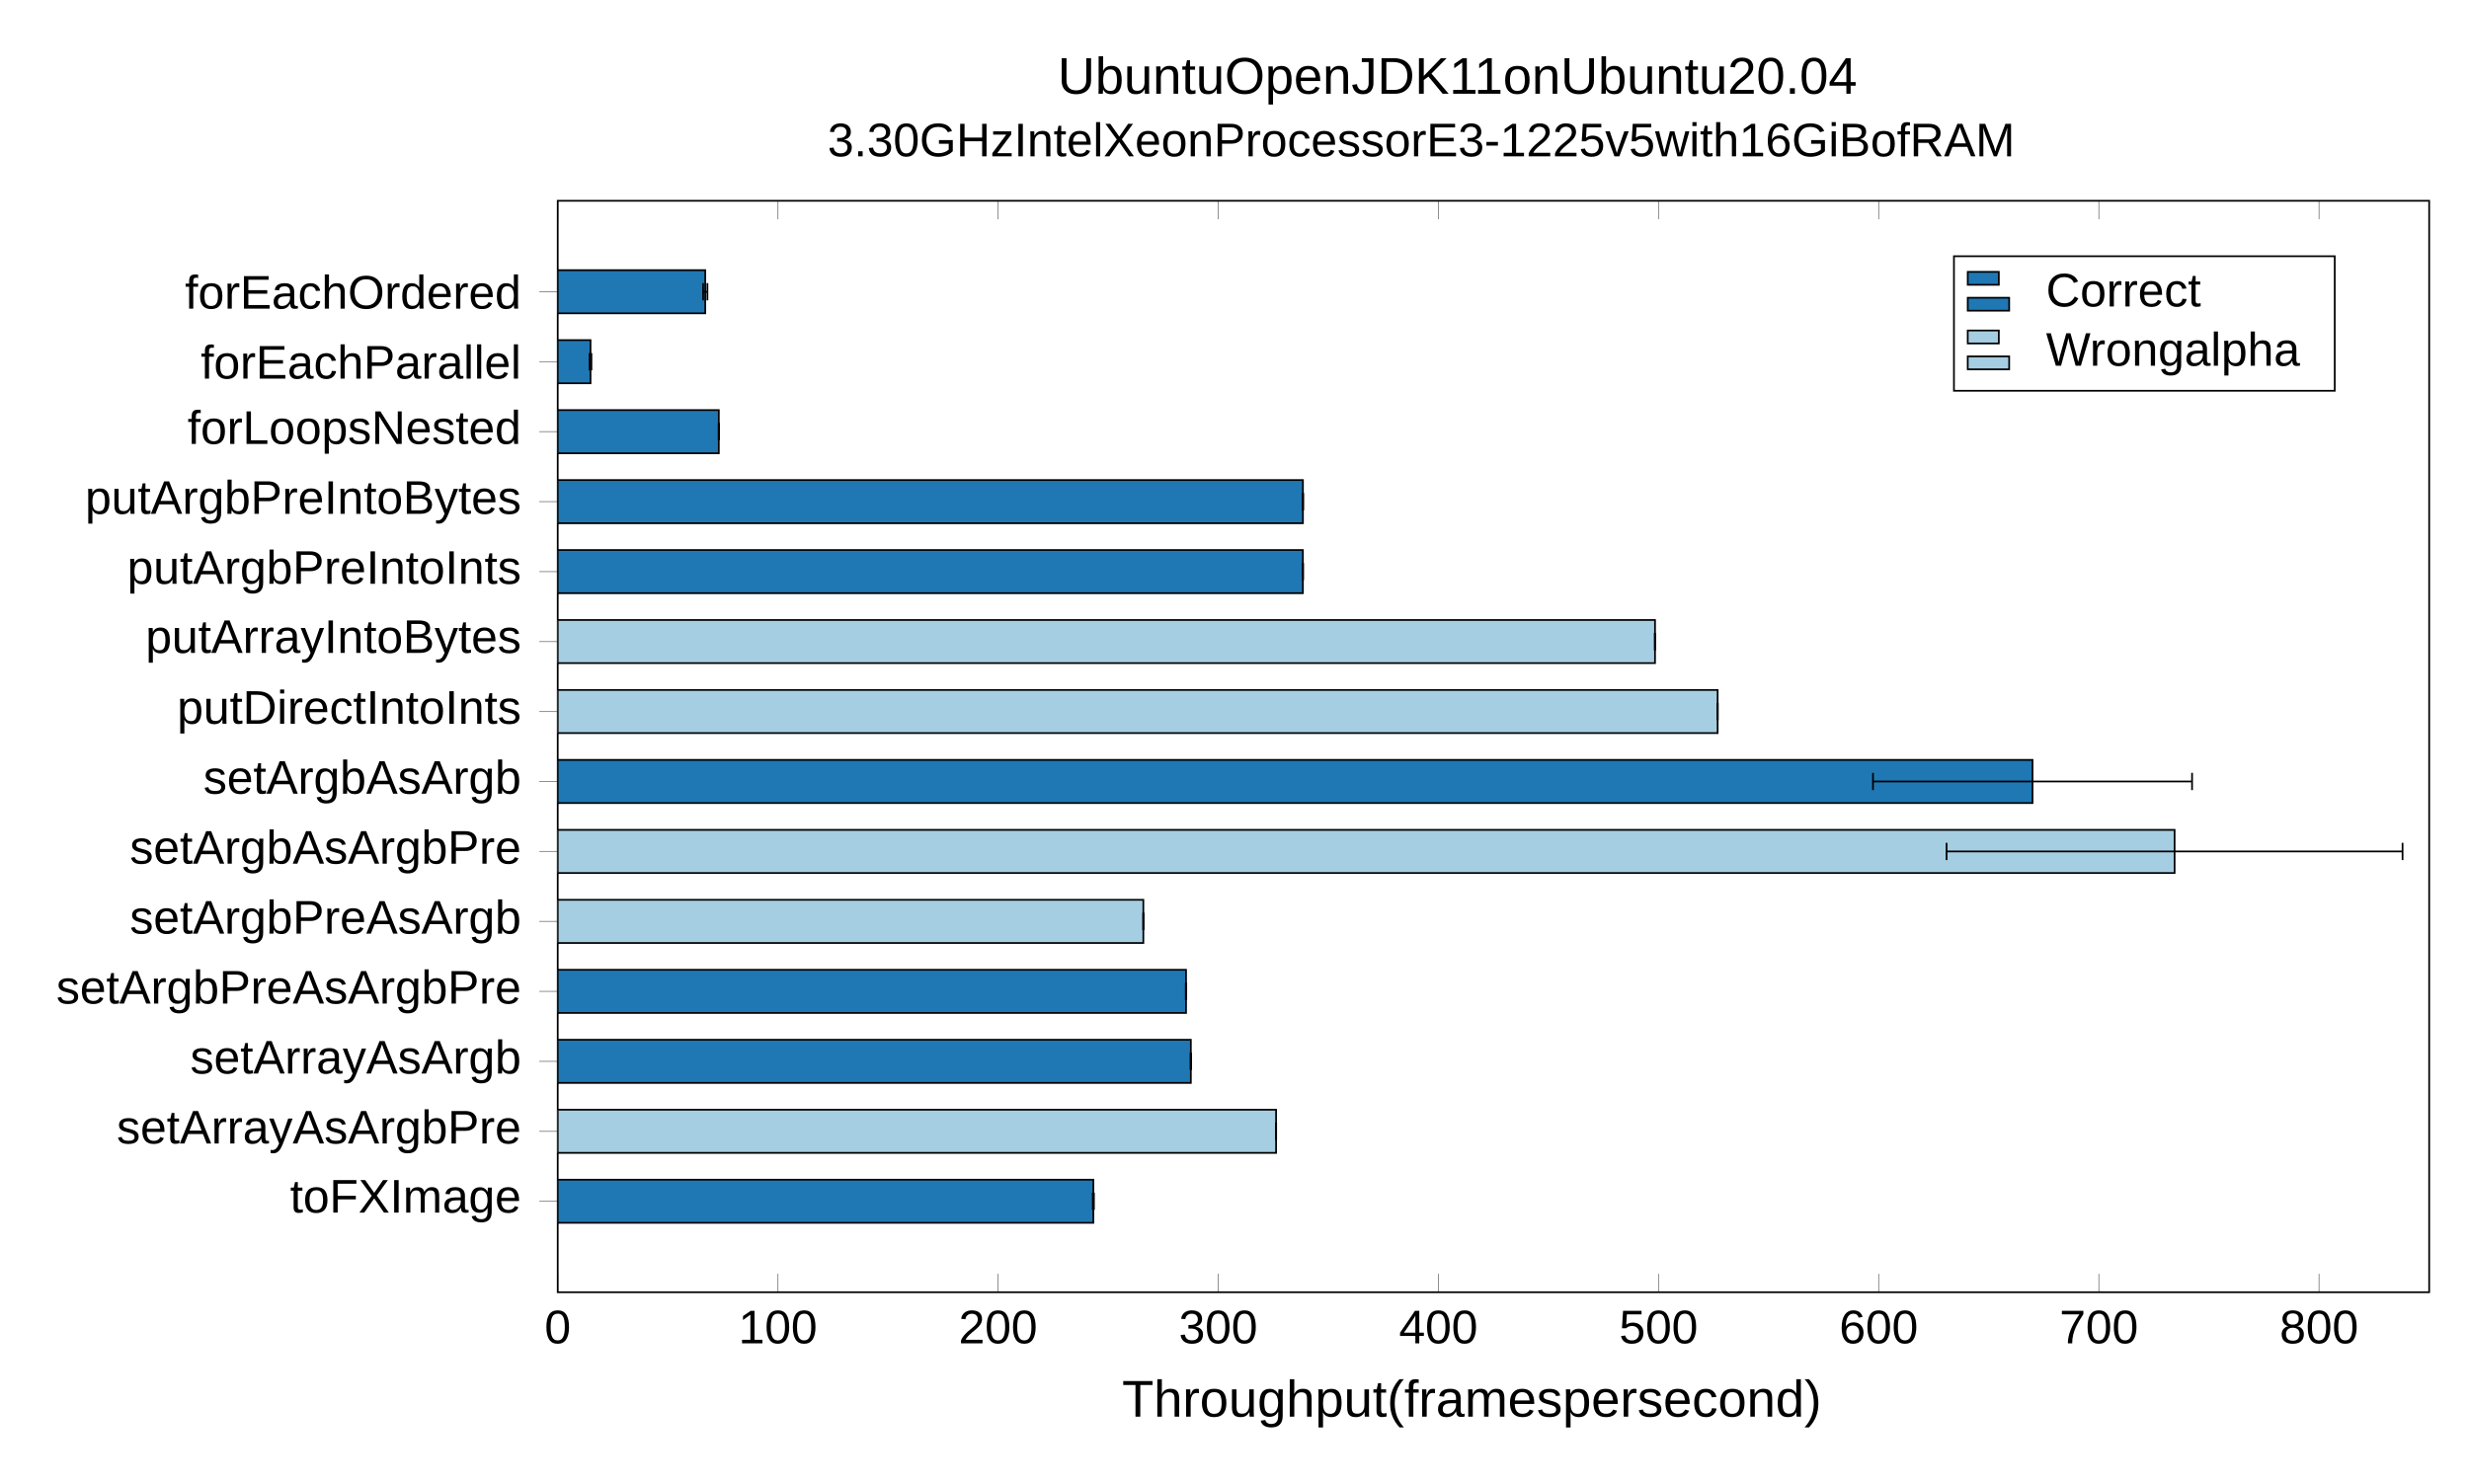
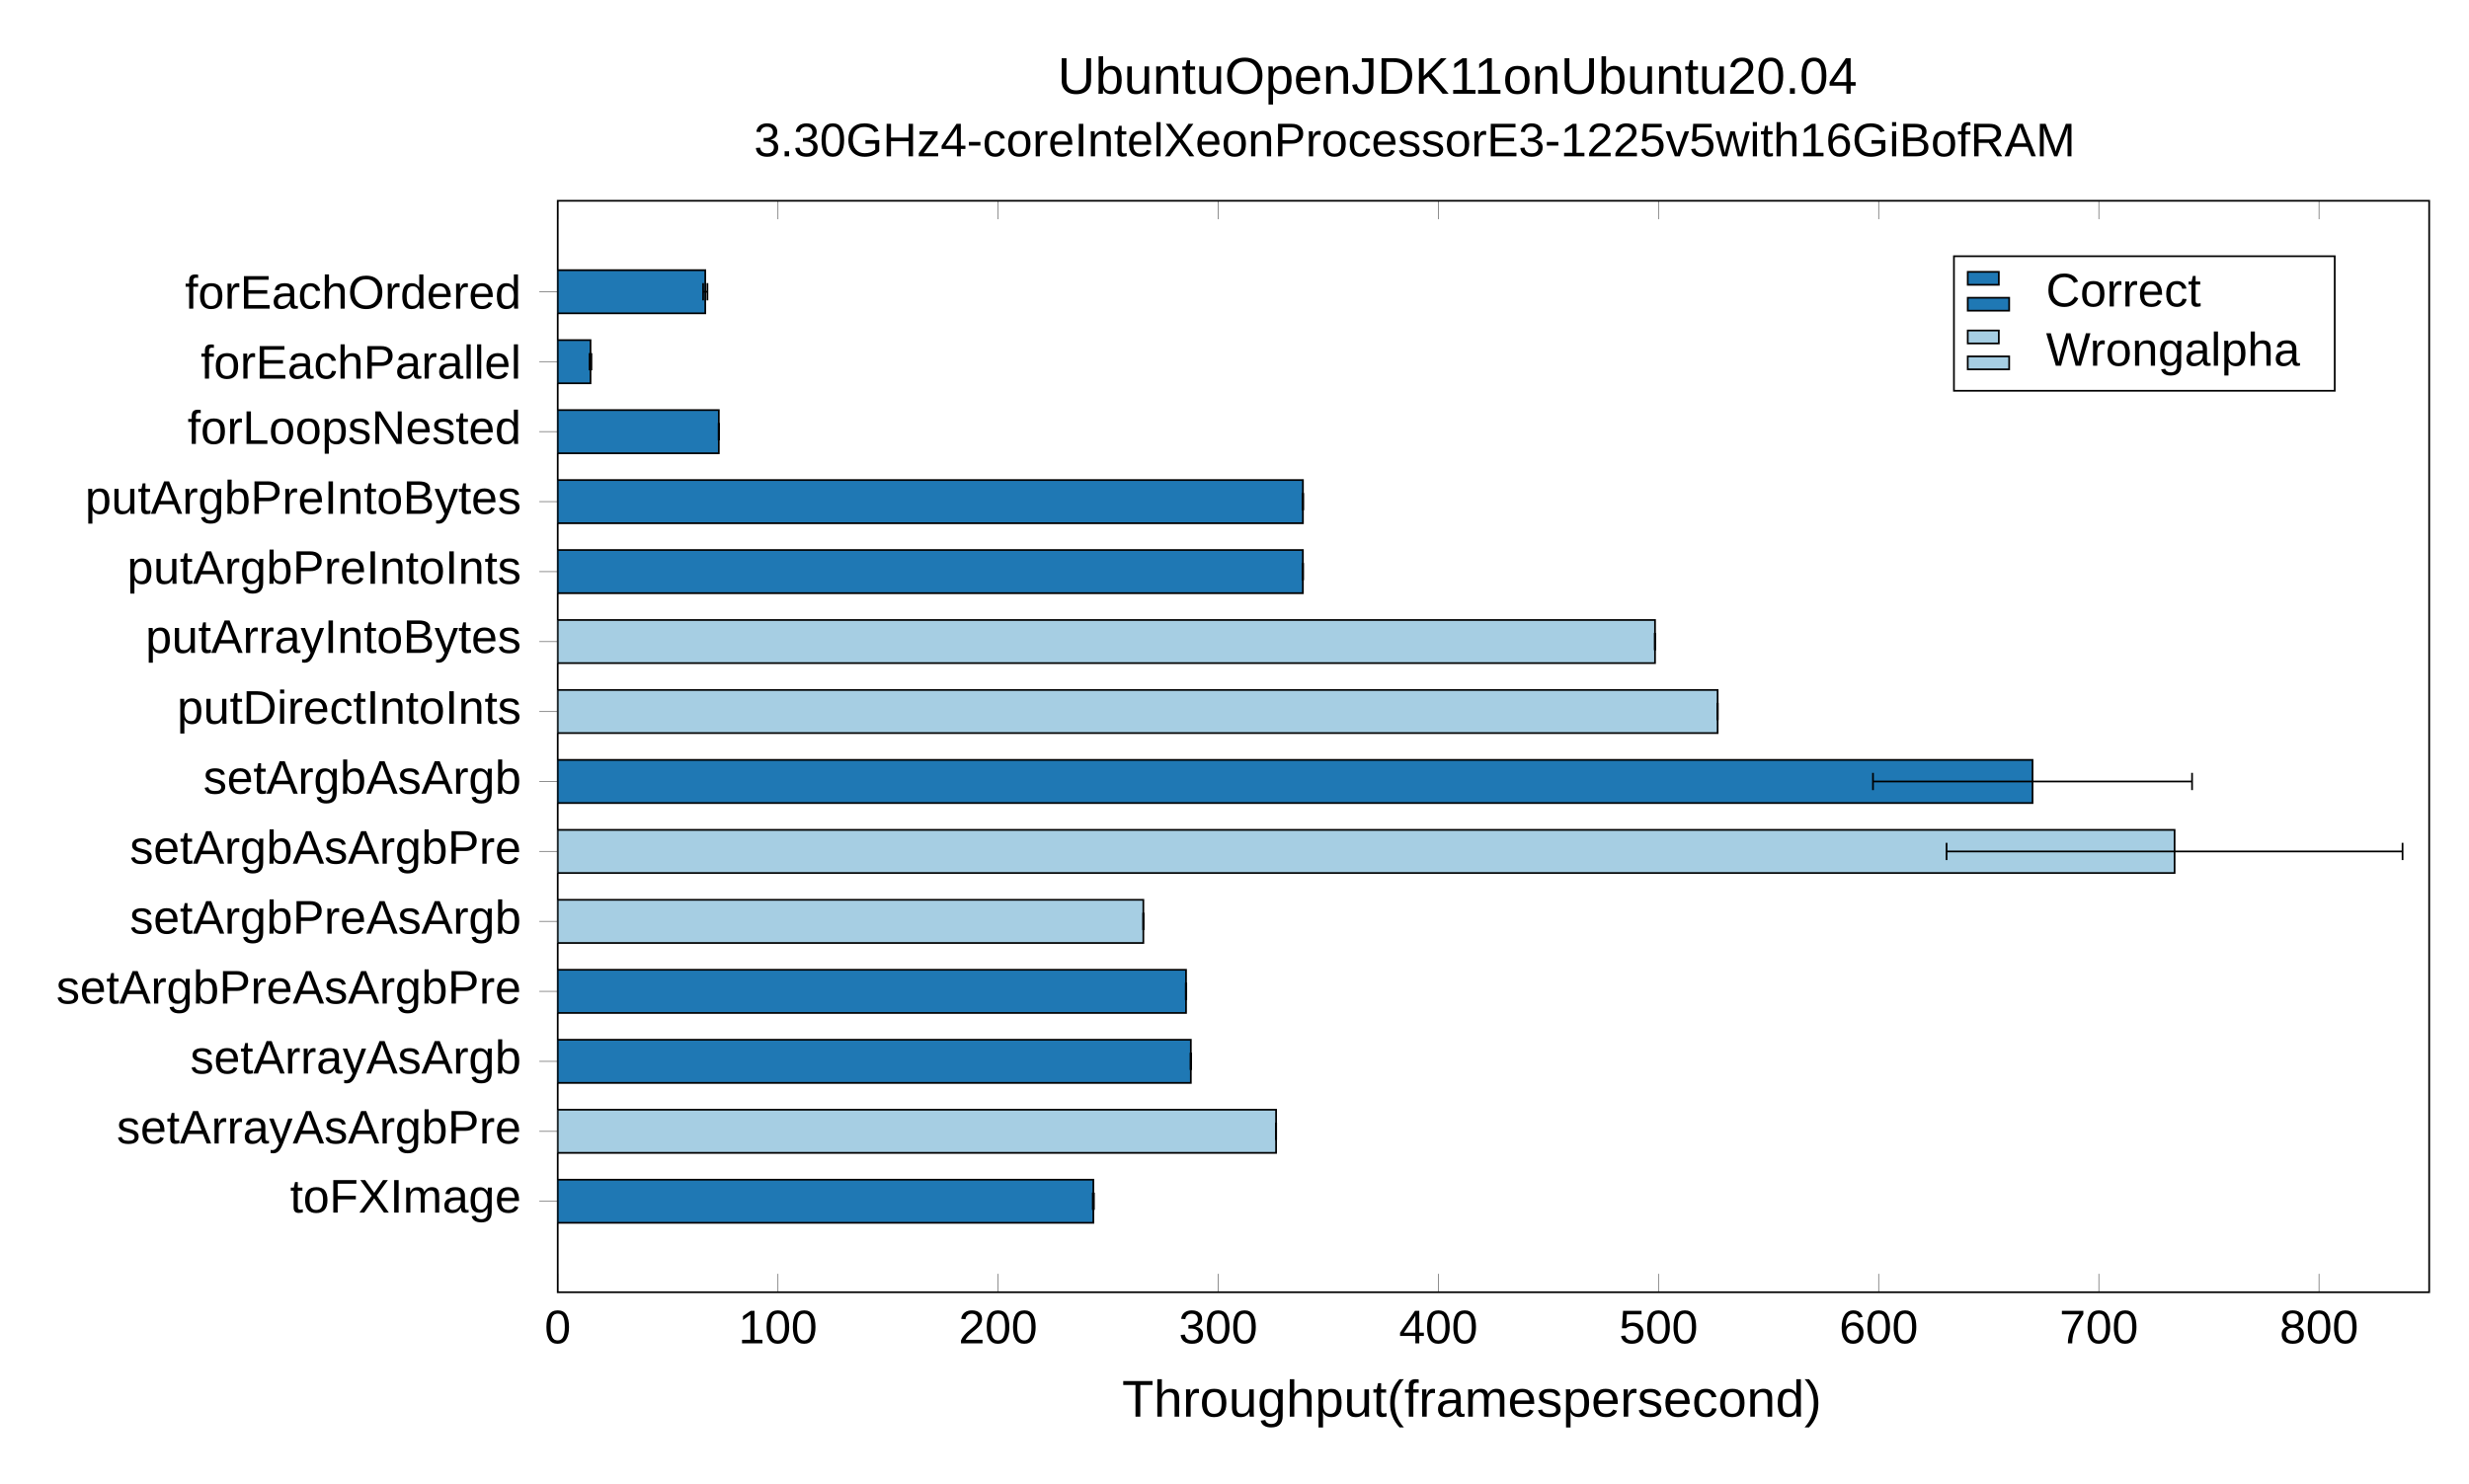
<svg xmlns="http://www.w3.org/2000/svg" height="456.752" viewBox="0 0 759.912 456.752" width="759.912">
  <clipPath id="a">
    <path d="m0 21.001h431.998v-252.001h-431.998z" />
  </clipPath>
  <g transform="matrix(1.333333 0 0 -1.333333 171.6573 89.81601)">
    <path d="m0 21.001v-4.252m50.823 4.252v-4.252m50.823 4.252v-4.252m50.823 4.252v-4.252m50.823 4.252v-4.252m50.823 4.252v-4.252m50.823 4.252v-4.252m50.823 4.252v-4.252m50.823 4.252v-4.252m-406.586-247.749v4.252m50.823-4.252v4.252m50.823-4.252v4.252m50.823-4.252v4.252m50.823-4.252v4.252m50.823-4.252v4.252m50.823-4.252v4.252m50.823-4.252v4.252m50.823-4.252v4.252" fill="none" stroke="#808080" stroke-miterlimit="10" stroke-width=".199" />
    <path d="m-4.252 0h4.252m-4.252-16.154h4.252m-4.252-16.154h4.252m-4.252-16.154h4.252m-4.252-16.154h4.252m-4.252-16.154h4.252m-4.252-16.154h4.252m-4.252-16.154h4.252m-4.252-16.154h4.252m-4.252-16.154h4.252m-4.252-16.154h4.252m-4.252-16.154h4.252m-4.252-16.154h4.252m-4.252-16.154h4.252" fill="none" stroke="#808080" stroke-miterlimit="10" stroke-width=".199" />
    <path d="m0 21.001v-252.001h431.998v252.001z" fill="none" stroke="#000" stroke-miterlimit="10" stroke-width=".399" />
    <g font-family="Arimo,Liberation Sans,Arial,sans-serif" font-size="10.909">
      <text transform="matrix(1 0 0 -1 -3.034 -242.799)">
        <tspan x="0" y="0">0</tspan>
      </text>
      <text transform="matrix(1 0 0 -1 41.722 -242.799)">
        <tspan x="0 6.068 12.135" y="0">100</tspan>
      </text>
      <text transform="matrix(1 0 0 -1 92.544 -242.799)">
        <tspan x="0 6.068 12.135" y="0">200</tspan>
      </text>
      <text transform="matrix(1 0 0 -1 143.367 -242.799)">
        <tspan x="0 6.068 12.135" y="0">300</tspan>
      </text>
      <text transform="matrix(1 0 0 -1 194.19 -242.799)">
        <tspan x="0 6.068 12.135" y="0">400</tspan>
      </text>
      <text transform="matrix(1 0 0 -1 245.012 -242.799)">
        <tspan x="0 6.068 12.135" y="0">500</tspan>
      </text>
      <text transform="matrix(1 0 0 -1 295.835 -242.799)">
        <tspan x="0 6.068 12.135" y="0">600</tspan>
      </text>
      <text transform="matrix(1 0 0 -1 346.657 -242.799)">
        <tspan x="0 6.068 12.135" y="0">700</tspan>
      </text>
      <text transform="matrix(1 0 0 -1 397.48 -242.799)">
        <tspan x="0 6.068 12.135" y="0">800</tspan>
      </text>
      <text transform="matrix(1 0 0 -1 -86.051 -3.899)">
        <tspan x="0 3.031 9.098 12.731 20.007 26.075 31.529 37.597 46.082 49.715 55.783 61.85 65.483 71.551" y="0">forEachOrdered</tspan>
      </text>
      <text transform="matrix(1 0 0 -1 -82.413 -20.053)">
        <tspan x="0 3.031 9.098 12.731 20.007 26.075 31.529 37.597 44.873 50.941 54.574 60.641 63.065 65.489 71.557" y="0">forEachParallel</tspan>
      </text>
      <text transform="matrix(1 0 0 -1 -85.455 -35.128)">
        <tspan x="0 3.031 9.098 12.731 18.799 24.866 30.934 37.001 42.456 50.335 56.402 61.857 64.887 70.955" y="0">forLoopsNested</tspan>
      </text>
      <text transform="matrix(1 0 0 -1 -109.1 -51.281)">
        <tspan x="0 6.068 12.135 15.166 22.442 26.075 32.143 38.21 45.487 49.119 55.187 58.217 64.285 67.316 73.383 80.66 86.114 89.145 95.212" y="0">putArgbPreIntoBytes</tspan>
      </text>
      <text transform="matrix(1 0 0 -1 -99.4 -67.435)">
        <tspan x="0 6.068 12.135 15.166 22.442 26.075 32.143 38.21 45.487 49.119 55.187 58.217 64.285 67.316 73.383 76.414 82.481 85.512" y="0">putArgbPreIntoInts</tspan>
      </text>
      <text transform="matrix(1 0 0 -1 -95.144 -83.389)">
        <tspan x="0 6.068 12.135 15.166 22.442 26.075 29.708 35.775 41.23 44.26 50.328 53.359 59.426 66.703 72.157 75.188 81.255" y="0">putArrayIntoBytes</tspan>
      </text>
      <text transform="matrix(1 0 0 -1 -87.868 -99.742)">
        <tspan x="0 6.068 12.135 15.166 23.044 25.468 29.101 35.169 40.623 43.654 46.684 52.752 55.783 61.85 64.881 70.948 73.979" y="0">putDirectIntoInts</tspan>
      </text>
      <text transform="matrix(1 0 0 -1 -81.806 -115.896)">
        <tspan x="0 5.455 11.522 14.553 21.829 25.462 31.529 37.597 44.873 50.328 57.604 61.237 67.305" y="0">setArgbAsArgb</tspan>
      </text>
      <text transform="matrix(1 0 0 -1 -98.782 -132.049)">
        <tspan x="0 5.455 11.522 14.553 21.829 25.462 31.529 37.597 44.873 50.328 57.604 61.237 67.305 73.372 80.649 84.281" y="0">setArgbAsArgbPre</tspan>
      </text>
      <text transform="matrix(1 0 0 -1 -98.782 -148.203)">
        <tspan x="0 5.455 11.522 14.553 21.829 25.462 31.529 37.597 44.873 48.506 54.574 61.85 67.305 74.581 78.214 84.281" y="0">setArgbPreAsArgb</tspan>
      </text>
      <text transform="matrix(1 0 0 -1 -115.758 -164.356)">
        <tspan x="0 5.455 11.522 14.553 21.829 25.462 31.529 37.597 44.873 48.506 54.574 61.85 67.305 74.581 78.214 84.281 90.349 97.625 101.258" y="0">setArgbPreAsArgbPre</tspan>
      </text>
      <text transform="matrix(1 0 0 -1 -84.826 -180.51)">
        <tspan x="0 5.455 11.522 14.553 21.829 25.462 29.095 35.162 40.617 47.893 53.348 60.624 64.257 70.324" y="0">setArrayAsArgb</tspan>
      </text>
      <text transform="matrix(1 0 0 -1 -101.802 -196.663)">
        <tspan x="0 5.455 11.522 14.553 21.829 25.462 29.095 35.162 40.617 47.893 53.348 60.624 64.257 70.324 76.392 83.668 87.301" y="0">setArrayAsArgbPre</tspan>
      </text>
      <text transform="matrix(1 0 0 -1 -61.794 -212.617)">
        <tspan x="0 3.031 9.098 15.761 23.038 26.068 35.156 41.223 47.291" y="0">toFXImage</tspan>
      </text>
    </g>
    <g clip-path="url(#a)" stroke="#000" stroke-miterlimit="10" stroke-width=".399">
      <path d="m0-4.981h34.059v9.963h-34.059z" fill="#1f78b4" />
      <path d="m34.059 0h.496" fill="#1f78b4" />
      <path d="m0 1.993v-3.985" fill="none" transform="translate(34.555)" />
      <path d="m34.059 0h-.496" fill="#1f78b4" />
      <path d="m0 1.993v-3.985" fill="none" transform="matrix(-1 0 0 -1 33.563 -.001)" />
      <path d="m0-21.135h7.567v9.963h-7.567z" fill="#1f78b4" />
      <path d="m7.567-16.154h.209" fill="#1f78b4" />
      <path d="m0 1.993v-3.985" fill="none" transform="translate(7.775 -16.154)" />
      <path d="m7.567-16.154h-.209" fill="#1f78b4" />
      <path d="m0 1.993v-3.985" fill="none" transform="matrix(-1 0 0 -1 7.358 -16.153)" />
      <path d="m0-37.289h37.184v9.963h-37.184z" fill="#1f78b4" />
      <path d="m37.184-32.308h.037" fill="#1f78b4" />
      <path d="m0 1.993v-3.985" fill="none" transform="translate(37.22 -32.307)" />
      <path d="m37.184-32.308h-.037" fill="#1f78b4" />
      <path d="m0 1.993v-3.985" fill="none" transform="matrix(-1 0 0 -1 37.147 -32.308)" />
      <path d="m0-53.443h172.02v9.963h-172.02z" fill="#1f78b4" />
      <path d="m172.02-48.461h.066" fill="#1f78b4" />
      <path d="m0 1.993v-3.985" fill="none" transform="translate(172.084 -48.461)" />
      <path d="m172.02-48.461h-.066" fill="#1f78b4" />
      <path d="m0 1.993v-3.985" fill="none" transform="matrix(-1 0 0 -1 171.952 -48.46)" />
      <path d="m0-69.596h172.01v9.963h-172.01z" fill="#1f78b4" />
      <path d="m172.01-64.615h.051" fill="#1f78b4" />
      <path d="m0 1.993v-3.985" fill="none" transform="translate(172.059 -64.614)" />
      <path d="m172.01-64.615h-.051" fill="#1f78b4" />
      <path d="m0 1.993v-3.985" fill="none" transform="matrix(-1 0 0 -1 171.957 -64.615)" />
      <path d="m0-85.75h253.295v9.963h-253.295z" fill="#a6cee3" />
      <path d="m253.295-80.769h.056" fill="#a6cee3" />
      <path d="m0 1.993v-3.985" fill="none" transform="translate(253.348 -80.768)" />
      <path d="m253.295-80.769h-.056" fill="#a6cee3" />
      <path d="m0 1.993v-3.985" fill="none" transform="matrix(-1 0 0 -1 253.236 -80.769)" />
      <path d="m0-101.904h267.749v9.963h-267.749z" fill="#a6cee3" />
      <path d="m267.749-96.923h.03" fill="#a6cee3" />
      <path d="m0 1.993v-3.985" fill="none" transform="translate(267.776 -96.922)" />
      <path d="m267.749-96.923h-.03" fill="#a6cee3" />
      <path d="m0 1.993v-3.985" fill="none" transform="matrix(-1 0 0 -1 267.716 -96.921)" />
      <path d="m0-118.058h340.44v9.963h-340.44z" fill="#1f78b4" />
      <path d="m340.44-113.076h36.828" fill="#1f78b4" />
      <path d="m0 1.993v-3.985" fill="none" transform="translate(377.263 -113.075)" />
      <path d="m340.44-113.076h-36.828" fill="#1f78b4" />
      <path d="m0 1.993v-3.985" fill="none" transform="matrix(-1 0 0 -1 303.608 -113.076)" />
      <path d="m0-134.212h373.231v9.963h-373.231z" fill="#a6cee3" />
      <path d="m373.231-129.23h52.629" fill="#a6cee3" />
      <path d="m0 1.993v-3.985" fill="none" transform="translate(425.854 -129.229)" />
      <path d="m373.231-129.23h-52.628" fill="#a6cee3" />
      <path d="m0 1.993v-3.985" fill="none" transform="matrix(-1 0 0 -1 320.598 -129.228)" />
      <path d="m0-150.365h135.182v9.963h-135.182z" fill="#a6cee3" />
      <path d="m135.182-145.384h.019" fill="#a6cee3" />
      <path d="m0 1.993v-3.985" fill="none" transform="translate(135.2 -145.382)" />
      <path d="m135.182-145.384h-.019" fill="#a6cee3" />
      <path d="m0 1.993v-3.985" fill="none" transform="matrix(-1 0 0 -1 135.161 -145.383)" />
      <path d="m0-166.519h145.036v9.963h-145.036z" fill="#1f78b4" />
      <path d="m145.036-161.538h.056" fill="#1f78b4" />
      <path d="m0 1.993v-3.985" fill="none" transform="translate(145.09 -161.536)" />
      <path d="m145.036-161.538h-.056" fill="#1f78b4" />
      <path d="m0 1.993v-3.985" fill="none" transform="matrix(-1 0 0 -1 144.978 -161.535)" />
      <path d="m0-182.673h146.146v9.963h-146.146z" fill="#1f78b4" />
      <path d="m146.146-177.692h.066" fill="#1f78b4" />
      <path d="m0 1.993v-3.985" fill="none" transform="translate(146.21 -177.689)" />
      <path d="m146.146-177.692h-.066" fill="#1f78b4" />
      <path d="m0 1.993v-3.985" fill="none" transform="matrix(-1 0 0 -1 146.078 -177.69)" />
      <path d="m0-198.827h165.825v9.963h-165.825z" fill="#a6cee3" />
      <path d="m165.825-193.845h.022" fill="#a6cee3" />
      <path d="m0 1.993v-3.985" fill="none" transform="translate(165.844 -193.843)" />
      <path d="m165.825-193.845h-.022" fill="#a6cee3" />
      <path d="m0 1.993v-3.985" fill="none" transform="matrix(-1 0 0 -1 165.801 -193.842)" />
      <path d="m0-214.98h123.643v9.963h-123.643z" fill="#1f78b4" />
      <path d="m123.643-209.999h.129" fill="#1f78b4" />
      <path d="m0 1.993v-3.985" fill="none" transform="translate(123.77 -209.997)" />
      <path d="m123.643-209.999h-.129" fill="#1f78b4" />
      <path d="m0 1.993v-3.985" fill="none" transform="matrix(-1 0 0 -1 123.513 -209.996)" />
    </g>
  </g>
  <g font-family="Arimo,Liberation Sans,Arial,sans-serif">
    <text font-size="11.955" transform="matrix(1.333333 0 0 1.333333 345.3573 436.1307)">
      <tspan x="0 7.302 13.952 17.933 24.582 31.232 37.881 44.531 51.18 57.83 64.462 68.443 71.764 75.746 82.395 92.354 99.003 108.304 114.954 121.603 128.908 134.885 141.535 147.512 154.162 160.811 167.461" y="0">Throughput(framespersecond)</tspan>
    </text>
    <text font-size="11.955" transform="matrix(1.333333 0 0 1.333333 325.5413 28.86268)">
      <tspan x="0 8.634 15.283 21.933 28.582 31.904 41.865 51.163 57.813 64.462 71.112 77.089 85.723 97.021 102.798 112.747 119.396 129.369 138.003 144.653 151.302 157.952 161.273 171.246 177.895 184.545 187.866 194.515" y="0">UbuntuOpenJDK11onUbuntu20.04</tspan>
    </text>
-     <text font-size="10.909" transform="matrix(1.333333 0 0 1.333333 254.7053 48.12401)">
-       <tspan x="0 6.068 9.098 15.166 24.255 32.74 40.619 49.106 52.137 58.204 61.235 67.303 72.759 80.036 86.103 92.171 101.271 108.548 112.18 118.248 123.703 129.77 135.225 140.679 146.747 153.401 160.678 166.745 170.378 176.446 182.513 188.581 197.681 203.136 212.236 220.115 222.539 225.569 234.659 240.727 249.827 258.312 260.736 271.045 277.113 283.176 291.055 298.331" y="0">3.30GHzIntelXeonProcessorE3-1225v5with16GiBofRAM</tspan>
+     <text font-size="10.909" transform="matrix(1.333333 0 0 1.333333 232.0707 48.12401)">
+       <tspan x="0 6.068 9.098 15.166 24.255 32.74 40.619 49.106 55.174 58.807 64.261 70.329 73.961 83.062 86.092 92.16 95.191 101.258 106.715 113.991 120.059 126.127 135.216 142.492 146.125 152.193 157.647 163.715 169.169 174.624 180.692 187.357 194.633 200.701 204.334 210.401 216.469 222.537 231.637 237.092 246.181 254.06 256.484 259.514 268.615 274.682 283.783 292.268 294.692 305.001 311.068 317.121 324.999 332.276" y="0">3.30GHz4-coreIntelXeonProcessorE3-1225v5with16GiBofRAM</tspan>
    </text>
  </g>
  <path d="m322.298-22.863h87.899v31.064h-87.899z" fill="none" stroke="#000" stroke-miterlimit="10" stroke-width=".399" transform="matrix(1.333333 0 0 -1.333333 171.6573 89.81601)" />
  <path d="m0-3.885h9.564v2.989h-9.564zm0 5.978h7.173v2.989h-7.173z" fill="#1f78b4" stroke="#000" stroke-miterlimit="10" stroke-width=".399" transform="matrix(1.333333 0 0 -1.333333 605.6333 90.46801)" />
  <text font-family="Arimo,Liberation Sans,Arial,sans-serif" font-size="10.909" transform="matrix(1.333333 0 0 1.333333 629.7293 94.35068)">
    <tspan x="0 7.879 13.946 17.579 21.212 27.279 32.734" y="0">Correct</tspan>
  </text>
  <path d="m0-3.885h9.564v2.989h-9.564zm0 5.978h7.173v2.989h-7.173z" fill="#a6cee3" stroke="#000" stroke-miterlimit="10" stroke-width=".399" transform="matrix(1.333333 0 0 -1.333333 605.6333 108.5213)" />
  <text font-family="Arimo,Liberation Sans,Arial,sans-serif" font-size="10.909" transform="matrix(1.333333 0 0 1.333333 629.7293 112.596)">
    <tspan x="0 10.1 13.732 19.8 25.868 34.957 41.025 43.449 49.516 55.584" y="0">Wrongalpha</tspan>
  </text>
</svg>
